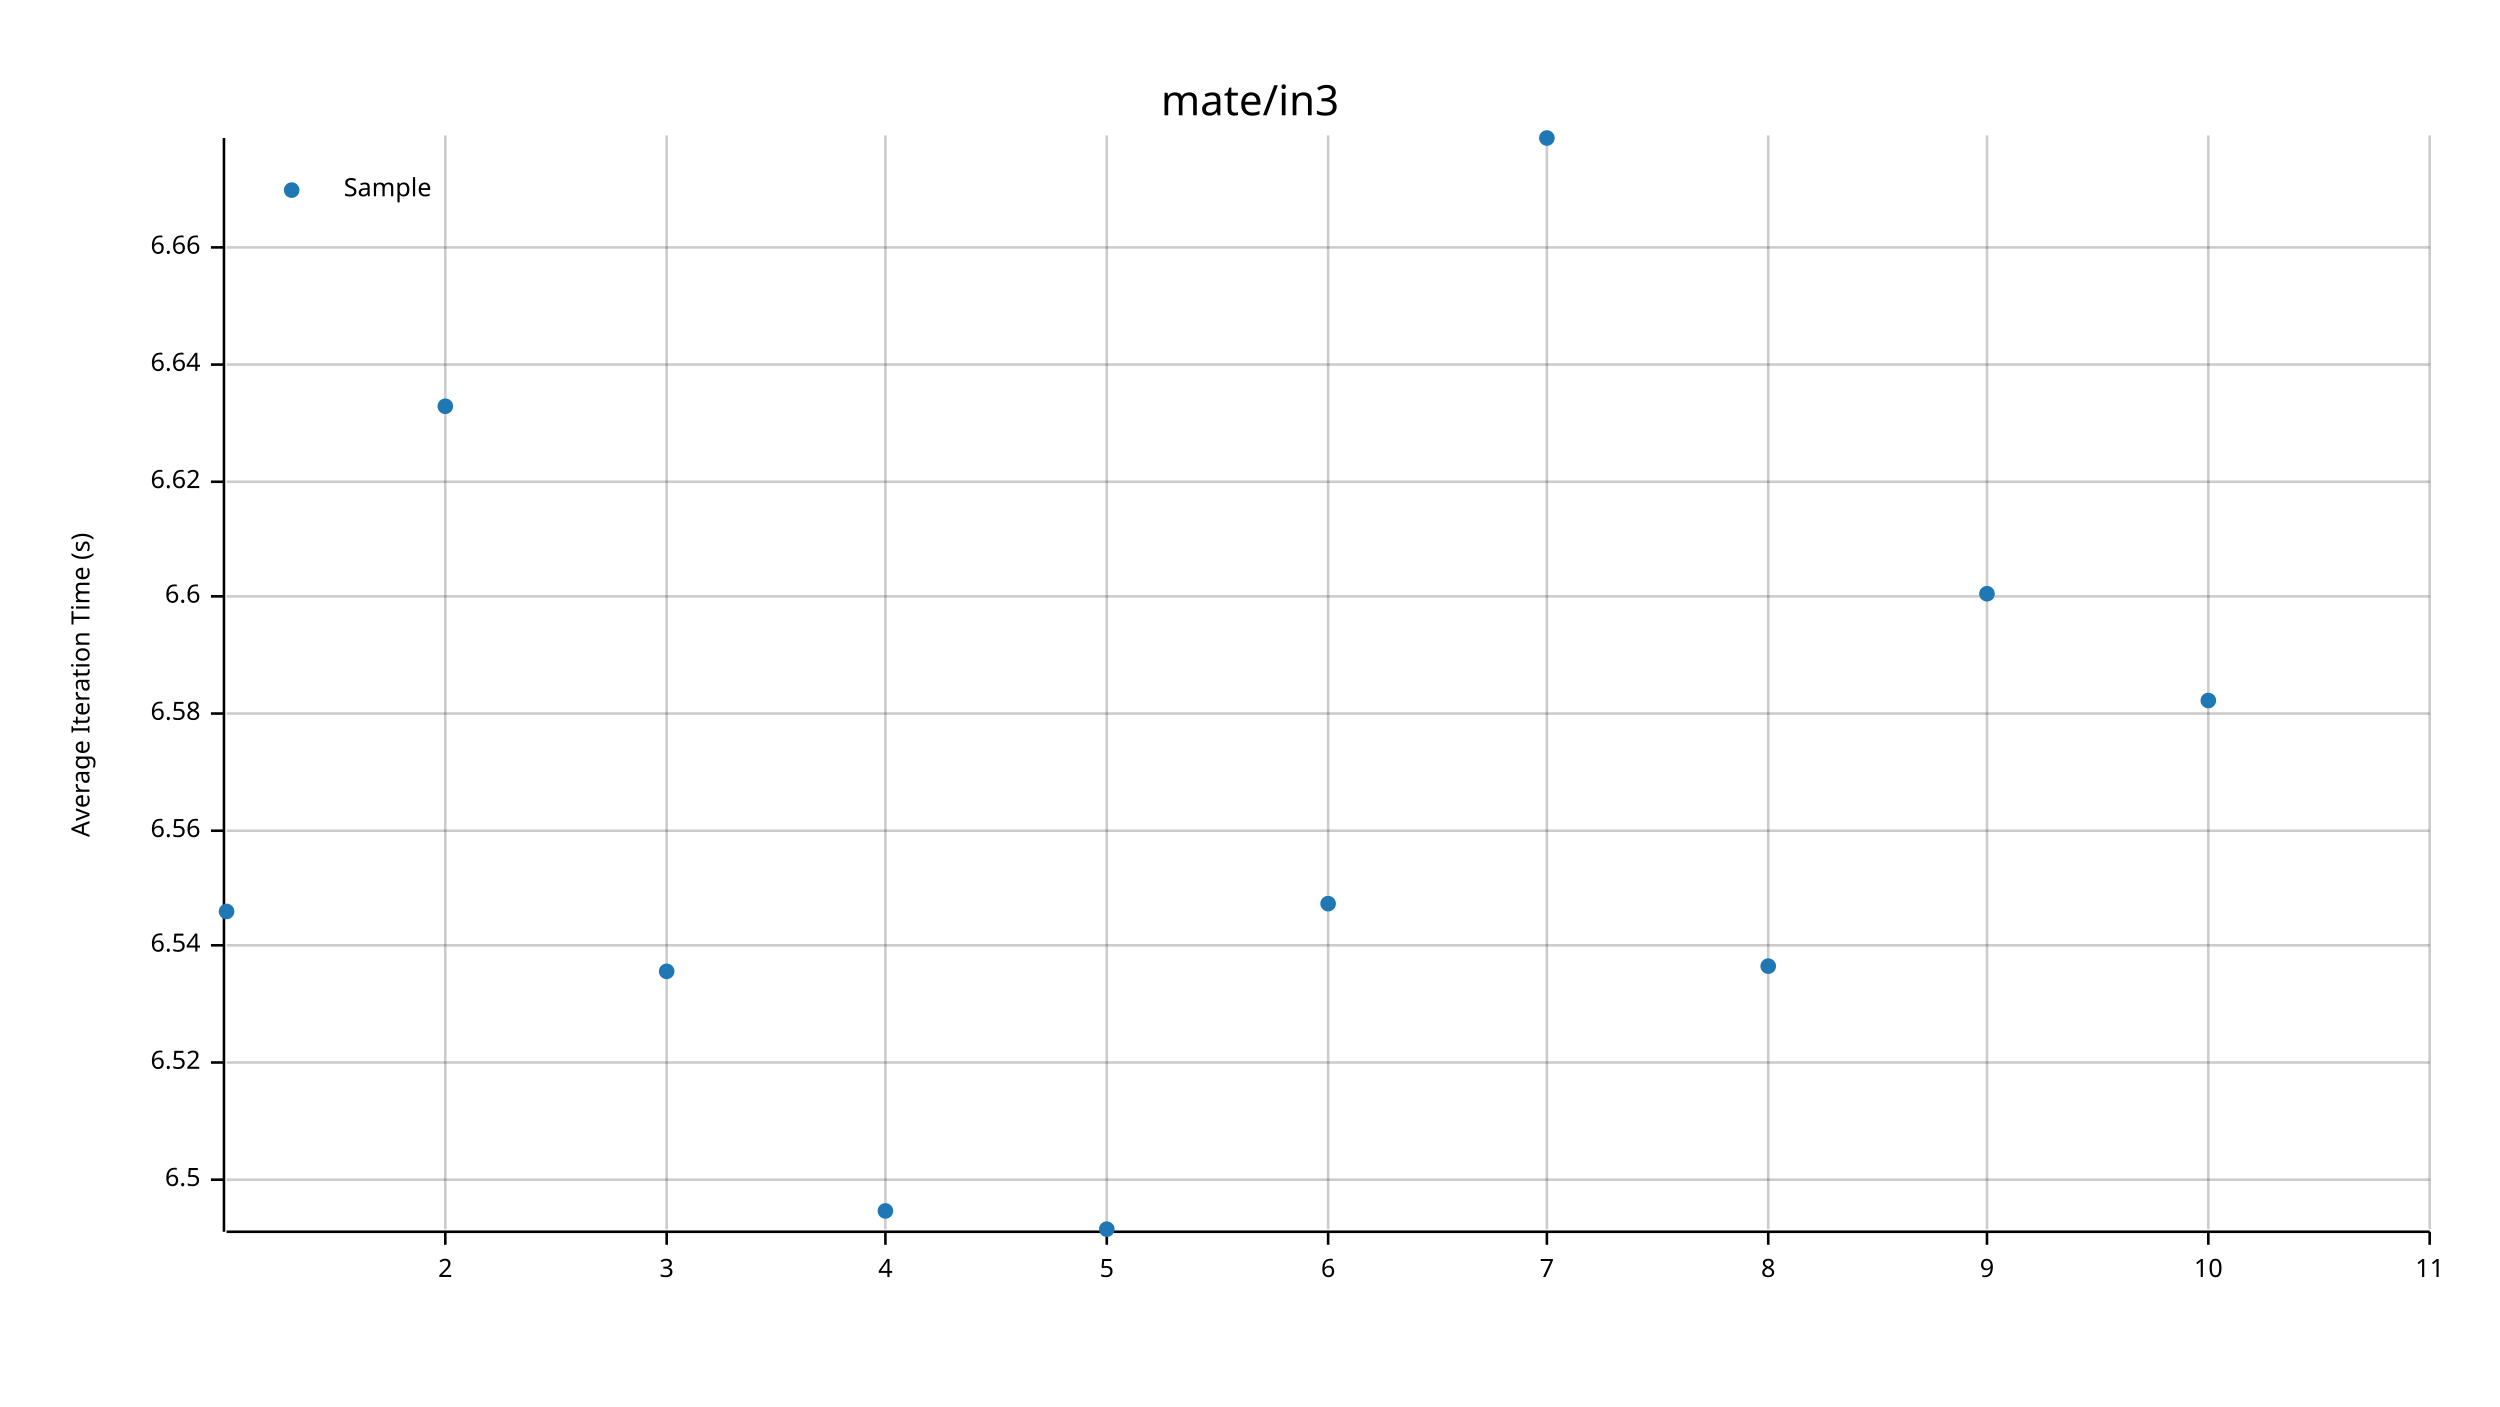
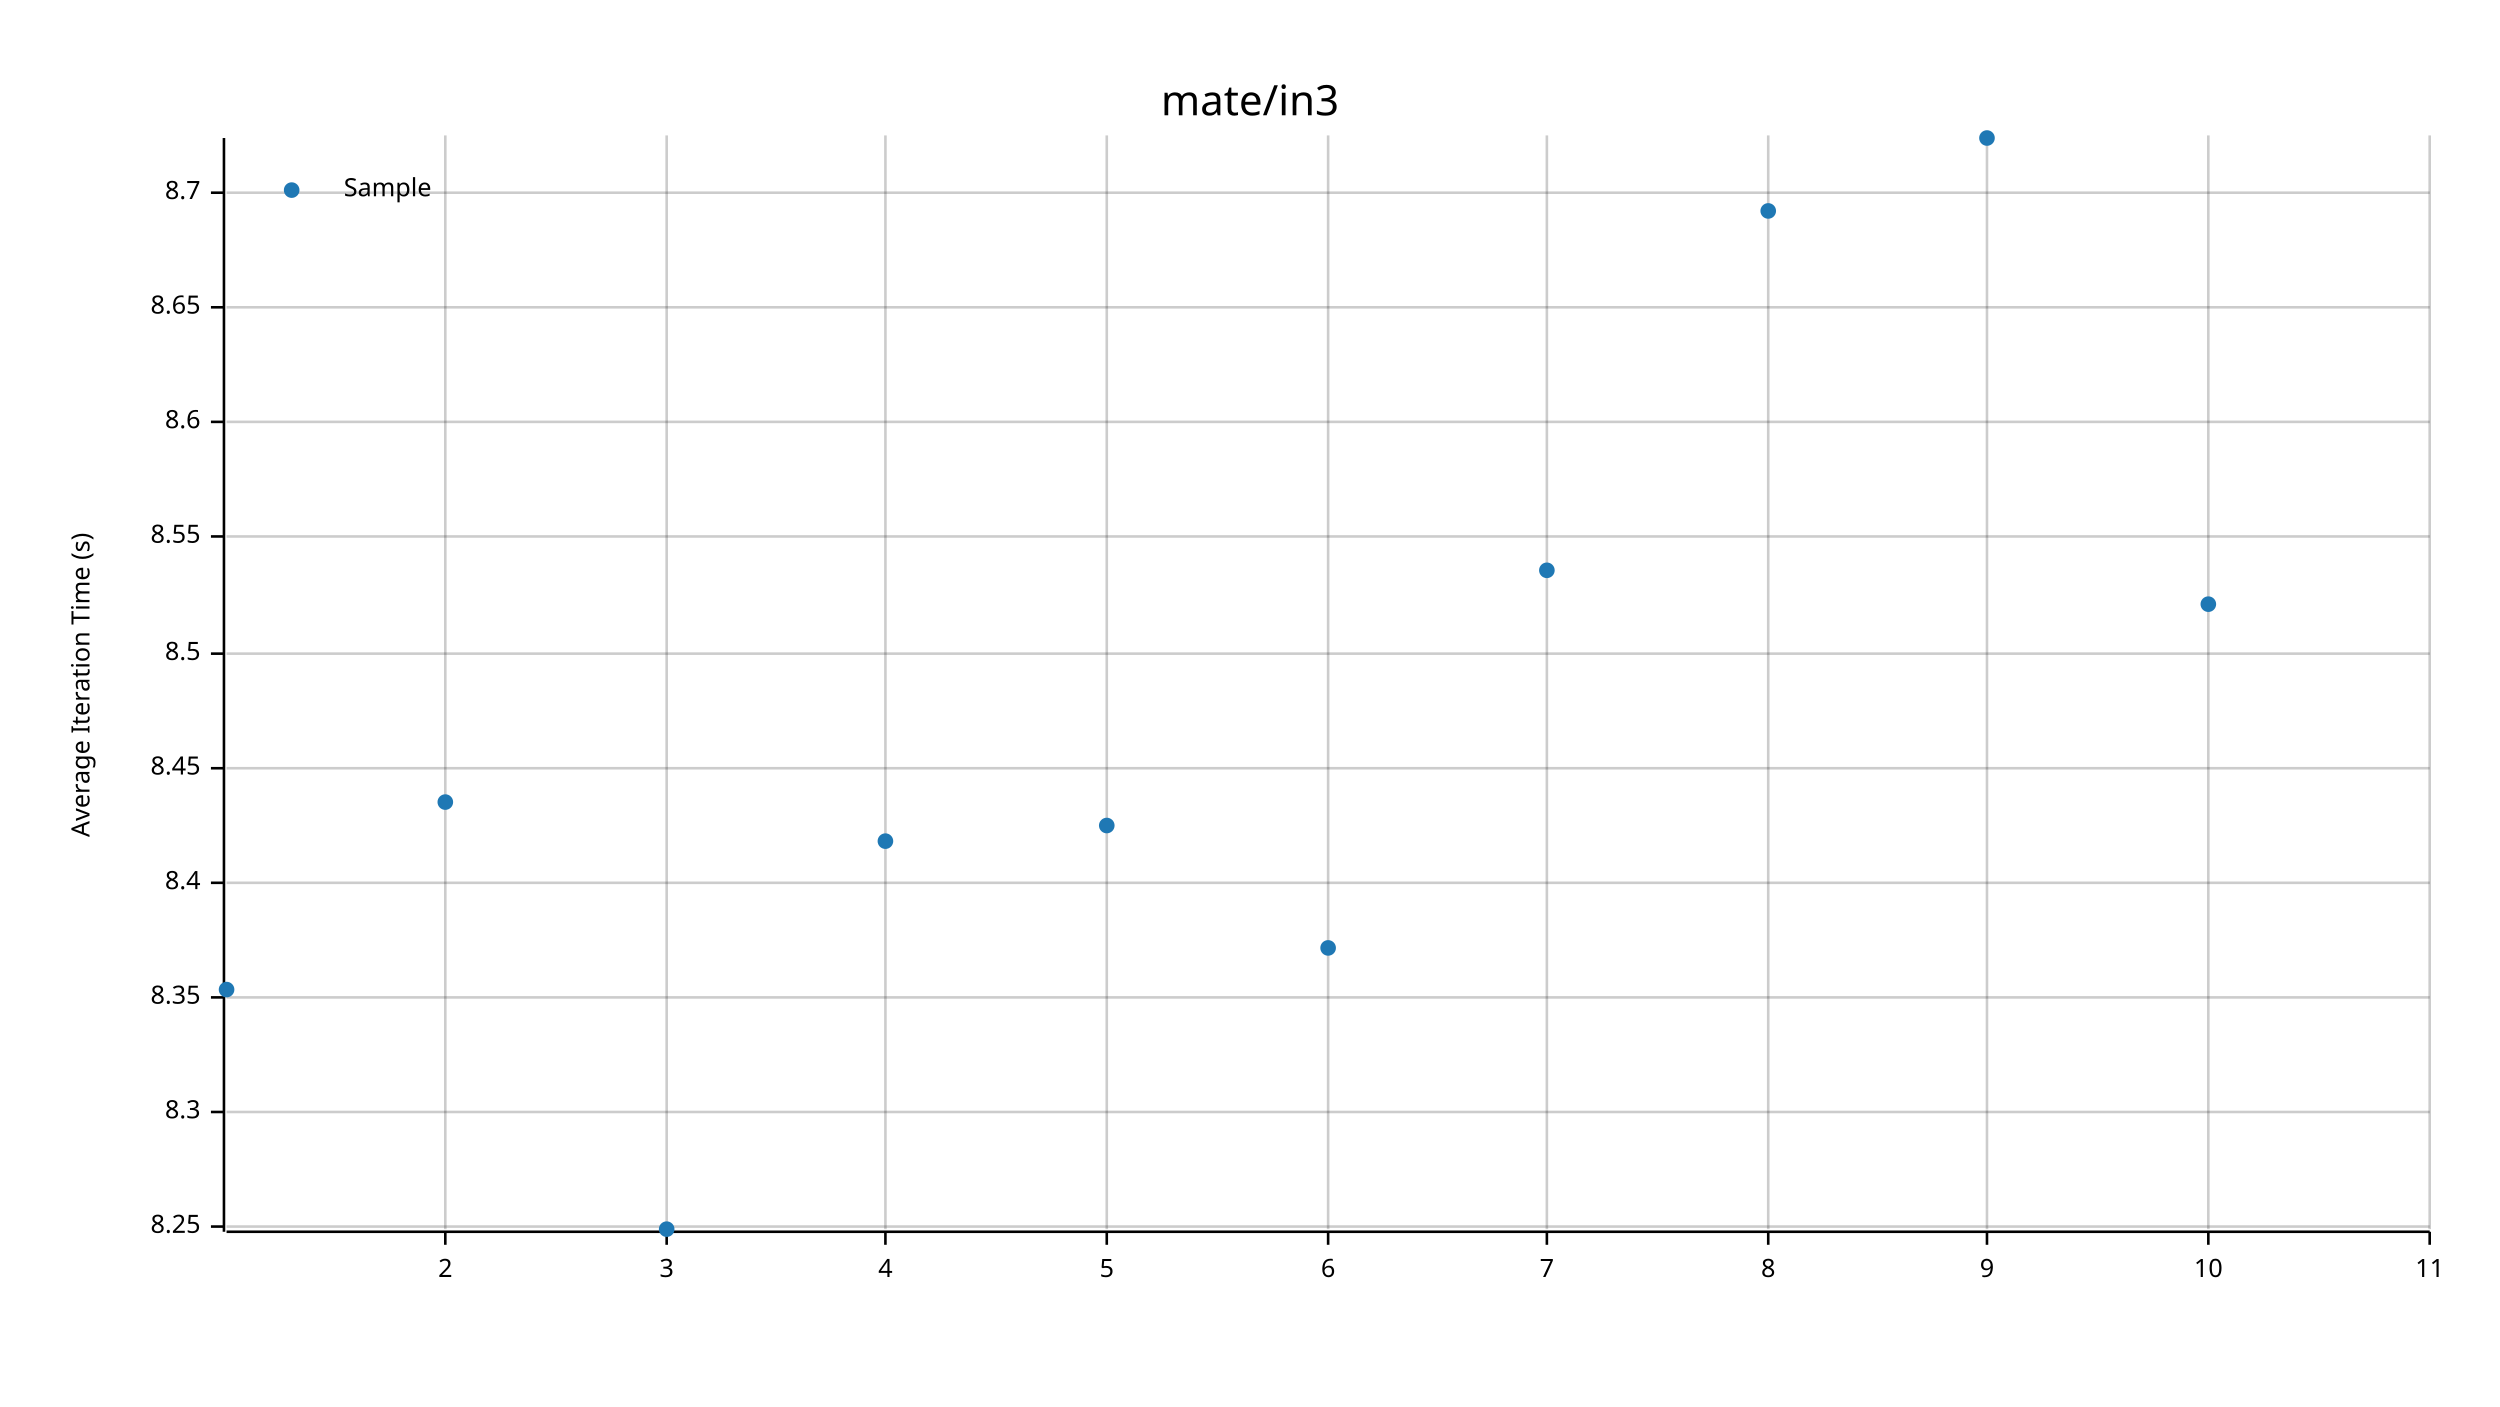
<svg xmlns="http://www.w3.org/2000/svg" width="960" height="540" viewBox="0 0 960 540">
  <text x="480" y="32" dy="0.76em" text-anchor="middle" font-family="sans-serif" font-size="16.129" opacity="1" fill="#000000">
mate/in3
</text>
  <text x="27" y="263" dy="0.76em" text-anchor="middle" font-family="sans-serif" font-size="9.677" opacity="1" fill="#000000" transform="rotate(270, 27, 263)">
Average Iteration Time (s)
</text>
  <line opacity="0.2" stroke="#000000" stroke-width="1" x1="171" y1="472" x2="171" y2="52" />
  <line opacity="0.2" stroke="#000000" stroke-width="1" x1="256" y1="472" x2="256" y2="52" />
  <line opacity="0.2" stroke="#000000" stroke-width="1" x1="340" y1="472" x2="340" y2="52" />
  <line opacity="0.2" stroke="#000000" stroke-width="1" x1="425" y1="472" x2="425" y2="52" />
  <line opacity="0.2" stroke="#000000" stroke-width="1" x1="510" y1="472" x2="510" y2="52" />
  <line opacity="0.2" stroke="#000000" stroke-width="1" x1="594" y1="472" x2="594" y2="52" />
  <line opacity="0.2" stroke="#000000" stroke-width="1" x1="679" y1="472" x2="679" y2="52" />
  <line opacity="0.2" stroke="#000000" stroke-width="1" x1="763" y1="472" x2="763" y2="52" />
  <line opacity="0.2" stroke="#000000" stroke-width="1" x1="848" y1="472" x2="848" y2="52" />
  <line opacity="0.2" stroke="#000000" stroke-width="1" x1="933" y1="472" x2="933" y2="52" />
-   <line opacity="0.2" stroke="#000000" stroke-width="1" x1="87" y1="453" x2="933" y2="453" />
-   <line opacity="0.2" stroke="#000000" stroke-width="1" x1="87" y1="408" x2="933" y2="408" />
-   <line opacity="0.2" stroke="#000000" stroke-width="1" x1="87" y1="363" x2="933" y2="363" />
-   <line opacity="0.2" stroke="#000000" stroke-width="1" x1="87" y1="319" x2="933" y2="319" />
-   <line opacity="0.2" stroke="#000000" stroke-width="1" x1="87" y1="274" x2="933" y2="274" />
-   <line opacity="0.2" stroke="#000000" stroke-width="1" x1="87" y1="229" x2="933" y2="229" />
-   <line opacity="0.2" stroke="#000000" stroke-width="1" x1="87" y1="185" x2="933" y2="185" />
-   <line opacity="0.2" stroke="#000000" stroke-width="1" x1="87" y1="140" x2="933" y2="140" />
-   <line opacity="0.2" stroke="#000000" stroke-width="1" x1="87" y1="95" x2="933" y2="95" />
+   <line opacity="0.2" stroke="#000000" stroke-width="1" x1="87" y1="471" x2="933" y2="471" />
+   <line opacity="0.2" stroke="#000000" stroke-width="1" x1="87" y1="427" x2="933" y2="427" />
+   <line opacity="0.2" stroke="#000000" stroke-width="1" x1="87" y1="383" x2="933" y2="383" />
+   <line opacity="0.2" stroke="#000000" stroke-width="1" x1="87" y1="339" x2="933" y2="339" />
+   <line opacity="0.2" stroke="#000000" stroke-width="1" x1="87" y1="295" x2="933" y2="295" />
+   <line opacity="0.2" stroke="#000000" stroke-width="1" x1="87" y1="251" x2="933" y2="251" />
+   <line opacity="0.2" stroke="#000000" stroke-width="1" x1="87" y1="206" x2="933" y2="206" />
+   <line opacity="0.2" stroke="#000000" stroke-width="1" x1="87" y1="162" x2="933" y2="162" />
+   <line opacity="0.2" stroke="#000000" stroke-width="1" x1="87" y1="118" x2="933" y2="118" />
+   <line opacity="0.2" stroke="#000000" stroke-width="1" x1="87" y1="74" x2="933" y2="74" />
  <polyline fill="none" opacity="1" stroke="#000000" stroke-width="1" points="86,53 86,473 " />
-   <text x="77" y="453" dy="0.5ex" text-anchor="end" font-family="sans-serif" font-size="9.677" opacity="1" fill="#000000">
- 6.5
+   <text x="77" y="471" dy="0.5ex" text-anchor="end" font-family="sans-serif" font-size="9.677" opacity="1" fill="#000000">
+ 8.25
</text>
-   <polyline fill="none" opacity="1" stroke="#000000" stroke-width="1" points="81,453 86,453 " />
-   <text x="77" y="408" dy="0.5ex" text-anchor="end" font-family="sans-serif" font-size="9.677" opacity="1" fill="#000000">
- 6.52
+   <polyline fill="none" opacity="1" stroke="#000000" stroke-width="1" points="81,471 86,471 " />
+   <text x="77" y="427" dy="0.5ex" text-anchor="end" font-family="sans-serif" font-size="9.677" opacity="1" fill="#000000">
+ 8.3
</text>
-   <polyline fill="none" opacity="1" stroke="#000000" stroke-width="1" points="81,408 86,408 " />
-   <text x="77" y="363" dy="0.5ex" text-anchor="end" font-family="sans-serif" font-size="9.677" opacity="1" fill="#000000">
- 6.54
+   <polyline fill="none" opacity="1" stroke="#000000" stroke-width="1" points="81,427 86,427 " />
+   <text x="77" y="383" dy="0.5ex" text-anchor="end" font-family="sans-serif" font-size="9.677" opacity="1" fill="#000000">
+ 8.35
</text>
-   <polyline fill="none" opacity="1" stroke="#000000" stroke-width="1" points="81,363 86,363 " />
-   <text x="77" y="319" dy="0.5ex" text-anchor="end" font-family="sans-serif" font-size="9.677" opacity="1" fill="#000000">
- 6.56
+   <polyline fill="none" opacity="1" stroke="#000000" stroke-width="1" points="81,383 86,383 " />
+   <text x="77" y="339" dy="0.5ex" text-anchor="end" font-family="sans-serif" font-size="9.677" opacity="1" fill="#000000">
+ 8.4
</text>
-   <polyline fill="none" opacity="1" stroke="#000000" stroke-width="1" points="81,319 86,319 " />
-   <text x="77" y="274" dy="0.5ex" text-anchor="end" font-family="sans-serif" font-size="9.677" opacity="1" fill="#000000">
- 6.58
+   <polyline fill="none" opacity="1" stroke="#000000" stroke-width="1" points="81,339 86,339 " />
+   <text x="77" y="295" dy="0.5ex" text-anchor="end" font-family="sans-serif" font-size="9.677" opacity="1" fill="#000000">
+ 8.45
</text>
-   <polyline fill="none" opacity="1" stroke="#000000" stroke-width="1" points="81,274 86,274 " />
-   <text x="77" y="229" dy="0.5ex" text-anchor="end" font-family="sans-serif" font-size="9.677" opacity="1" fill="#000000">
- 6.6
+   <polyline fill="none" opacity="1" stroke="#000000" stroke-width="1" points="81,295 86,295 " />
+   <text x="77" y="251" dy="0.5ex" text-anchor="end" font-family="sans-serif" font-size="9.677" opacity="1" fill="#000000">
+ 8.5
</text>
-   <polyline fill="none" opacity="1" stroke="#000000" stroke-width="1" points="81,229 86,229 " />
-   <text x="77" y="185" dy="0.5ex" text-anchor="end" font-family="sans-serif" font-size="9.677" opacity="1" fill="#000000">
- 6.62
+   <polyline fill="none" opacity="1" stroke="#000000" stroke-width="1" points="81,251 86,251 " />
+   <text x="77" y="206" dy="0.5ex" text-anchor="end" font-family="sans-serif" font-size="9.677" opacity="1" fill="#000000">
+ 8.55
</text>
-   <polyline fill="none" opacity="1" stroke="#000000" stroke-width="1" points="81,185 86,185 " />
-   <text x="77" y="140" dy="0.5ex" text-anchor="end" font-family="sans-serif" font-size="9.677" opacity="1" fill="#000000">
- 6.64
+   <polyline fill="none" opacity="1" stroke="#000000" stroke-width="1" points="81,206 86,206 " />
+   <text x="77" y="162" dy="0.5ex" text-anchor="end" font-family="sans-serif" font-size="9.677" opacity="1" fill="#000000">
+ 8.6
</text>
-   <polyline fill="none" opacity="1" stroke="#000000" stroke-width="1" points="81,140 86,140 " />
-   <text x="77" y="95" dy="0.5ex" text-anchor="end" font-family="sans-serif" font-size="9.677" opacity="1" fill="#000000">
- 6.66
+   <polyline fill="none" opacity="1" stroke="#000000" stroke-width="1" points="81,162 86,162 " />
+   <text x="77" y="118" dy="0.5ex" text-anchor="end" font-family="sans-serif" font-size="9.677" opacity="1" fill="#000000">
+ 8.65
</text>
-   <polyline fill="none" opacity="1" stroke="#000000" stroke-width="1" points="81,95 86,95 " />
+   <polyline fill="none" opacity="1" stroke="#000000" stroke-width="1" points="81,118 86,118 " />
+   <text x="77" y="74" dy="0.5ex" text-anchor="end" font-family="sans-serif" font-size="9.677" opacity="1" fill="#000000">
+ 8.7
+ </text>
+   <polyline fill="none" opacity="1" stroke="#000000" stroke-width="1" points="81,74 86,74 " />
  <polyline fill="none" opacity="1" stroke="#000000" stroke-width="1" points="87,473 933,473 " />
  <text x="171" y="483" dy="0.76em" text-anchor="middle" font-family="sans-serif" font-size="9.677" opacity="1" fill="#000000">
2
</text>
  <polyline fill="none" opacity="1" stroke="#000000" stroke-width="1" points="171,473 171,478 " />
  <text x="256" y="483" dy="0.76em" text-anchor="middle" font-family="sans-serif" font-size="9.677" opacity="1" fill="#000000">
3
</text>
  <polyline fill="none" opacity="1" stroke="#000000" stroke-width="1" points="256,473 256,478 " />
  <text x="340" y="483" dy="0.76em" text-anchor="middle" font-family="sans-serif" font-size="9.677" opacity="1" fill="#000000">
4
</text>
  <polyline fill="none" opacity="1" stroke="#000000" stroke-width="1" points="340,473 340,478 " />
  <text x="425" y="483" dy="0.76em" text-anchor="middle" font-family="sans-serif" font-size="9.677" opacity="1" fill="#000000">
5
</text>
  <polyline fill="none" opacity="1" stroke="#000000" stroke-width="1" points="425,473 425,478 " />
  <text x="510" y="483" dy="0.76em" text-anchor="middle" font-family="sans-serif" font-size="9.677" opacity="1" fill="#000000">
6
</text>
  <polyline fill="none" opacity="1" stroke="#000000" stroke-width="1" points="510,473 510,478 " />
  <text x="594" y="483" dy="0.76em" text-anchor="middle" font-family="sans-serif" font-size="9.677" opacity="1" fill="#000000">
7
</text>
  <polyline fill="none" opacity="1" stroke="#000000" stroke-width="1" points="594,473 594,478 " />
  <text x="679" y="483" dy="0.76em" text-anchor="middle" font-family="sans-serif" font-size="9.677" opacity="1" fill="#000000">
8
</text>
  <polyline fill="none" opacity="1" stroke="#000000" stroke-width="1" points="679,473 679,478 " />
  <text x="763" y="483" dy="0.76em" text-anchor="middle" font-family="sans-serif" font-size="9.677" opacity="1" fill="#000000">
9
</text>
  <polyline fill="none" opacity="1" stroke="#000000" stroke-width="1" points="763,473 763,478 " />
  <text x="848" y="483" dy="0.76em" text-anchor="middle" font-family="sans-serif" font-size="9.677" opacity="1" fill="#000000">
10
</text>
  <polyline fill="none" opacity="1" stroke="#000000" stroke-width="1" points="848,473 848,478 " />
  <text x="933" y="483" dy="0.76em" text-anchor="middle" font-family="sans-serif" font-size="9.677" opacity="1" fill="#000000">
11
</text>
  <polyline fill="none" opacity="1" stroke="#000000" stroke-width="1" points="933,473 933,478 " />
-   <circle cx="87" cy="350" r="3" opacity="1" fill="#1F78B4" stroke="none" />
-   <circle cx="171" cy="156" r="3" opacity="1" fill="#1F78B4" stroke="none" />
-   <circle cx="256" cy="373" r="3" opacity="1" fill="#1F78B4" stroke="none" />
-   <circle cx="340" cy="465" r="3" opacity="1" fill="#1F78B4" stroke="none" />
-   <circle cx="425" cy="472" r="3" opacity="1" fill="#1F78B4" stroke="none" />
-   <circle cx="510" cy="347" r="3" opacity="1" fill="#1F78B4" stroke="none" />
-   <circle cx="594" cy="53" r="3" opacity="1" fill="#1F78B4" stroke="none" />
-   <circle cx="679" cy="371" r="3" opacity="1" fill="#1F78B4" stroke="none" />
-   <circle cx="763" cy="228" r="3" opacity="1" fill="#1F78B4" stroke="none" />
-   <circle cx="848" cy="269" r="3" opacity="1" fill="#1F78B4" stroke="none" />
+   <circle cx="87" cy="380" r="3" opacity="1" fill="#1F78B4" stroke="none" />
+   <circle cx="171" cy="308" r="3" opacity="1" fill="#1F78B4" stroke="none" />
+   <circle cx="256" cy="472" r="3" opacity="1" fill="#1F78B4" stroke="none" />
+   <circle cx="340" cy="323" r="3" opacity="1" fill="#1F78B4" stroke="none" />
+   <circle cx="425" cy="317" r="3" opacity="1" fill="#1F78B4" stroke="none" />
+   <circle cx="510" cy="364" r="3" opacity="1" fill="#1F78B4" stroke="none" />
+   <circle cx="594" cy="219" r="3" opacity="1" fill="#1F78B4" stroke="none" />
+   <circle cx="679" cy="81" r="3" opacity="1" fill="#1F78B4" stroke="none" />
+   <circle cx="763" cy="53" r="3" opacity="1" fill="#1F78B4" stroke="none" />
+   <circle cx="848" cy="232" r="3" opacity="1" fill="#1F78B4" stroke="none" />
  <text x="132" y="68" dy="0.76em" text-anchor="start" font-family="sans-serif" font-size="9.677" opacity="1" fill="#000000">
Sample
</text>
  <circle cx="112" cy="73" r="3" opacity="1" fill="#1F78B4" stroke="none" />
</svg>
